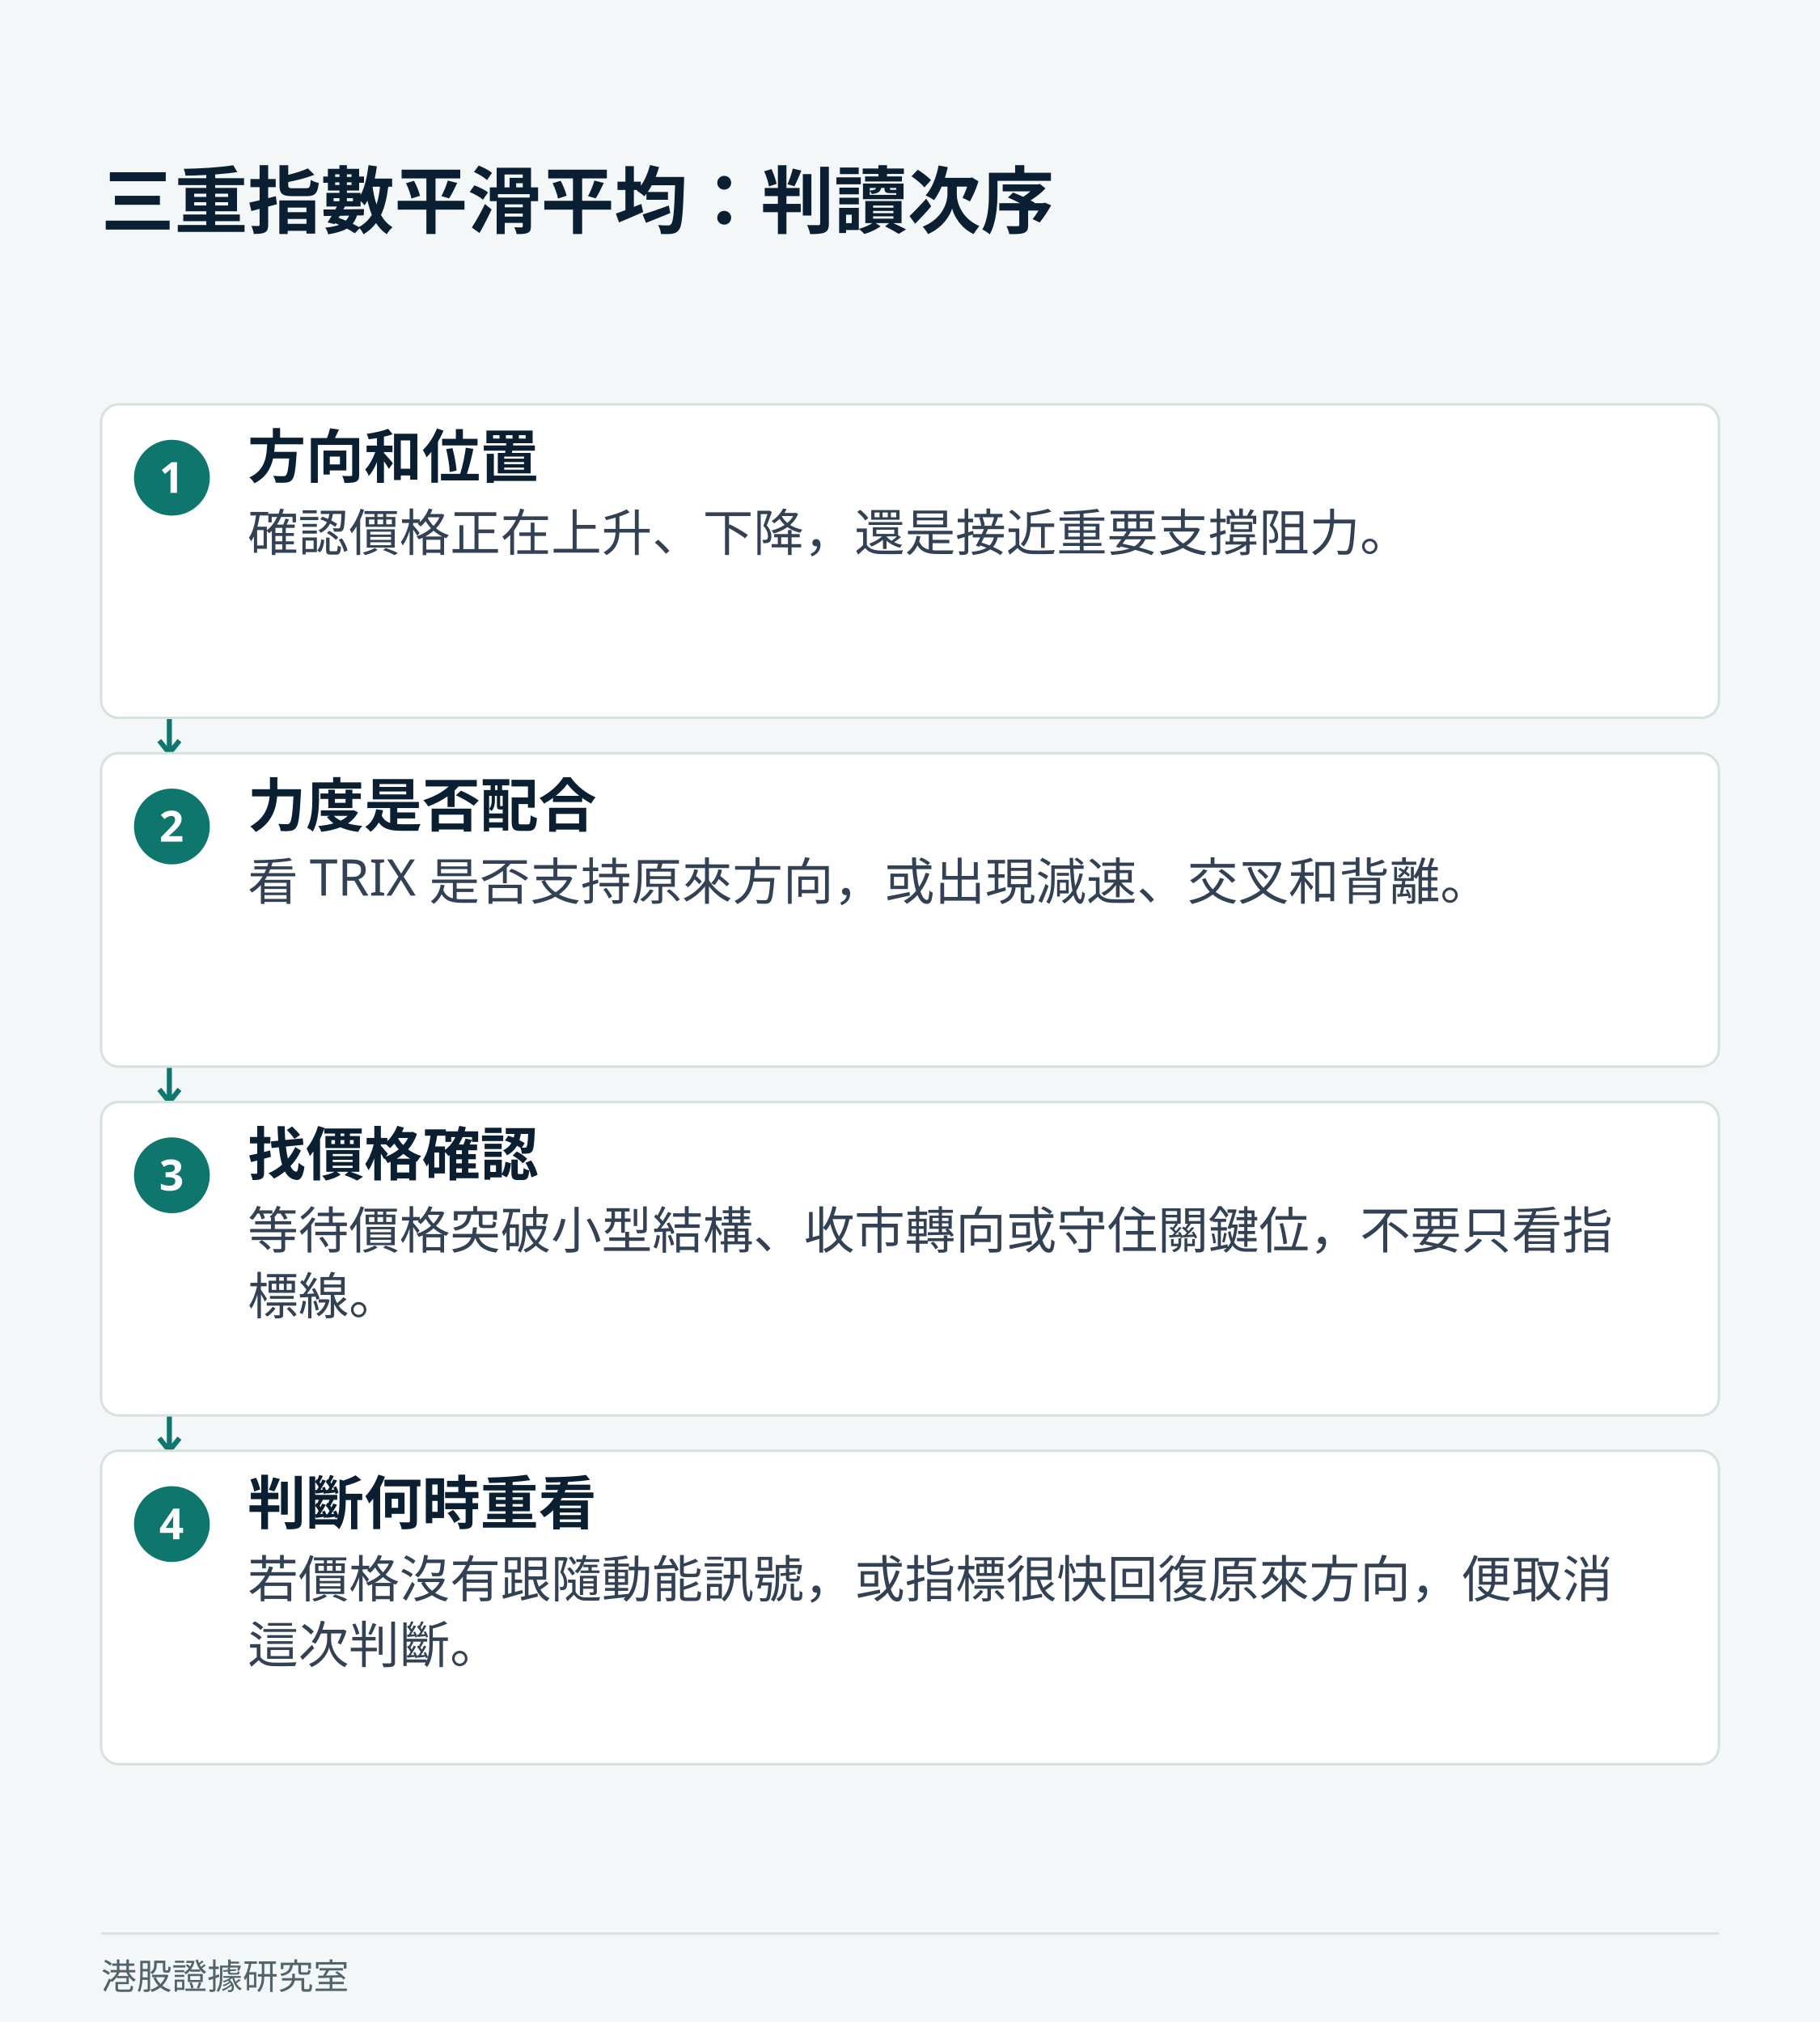
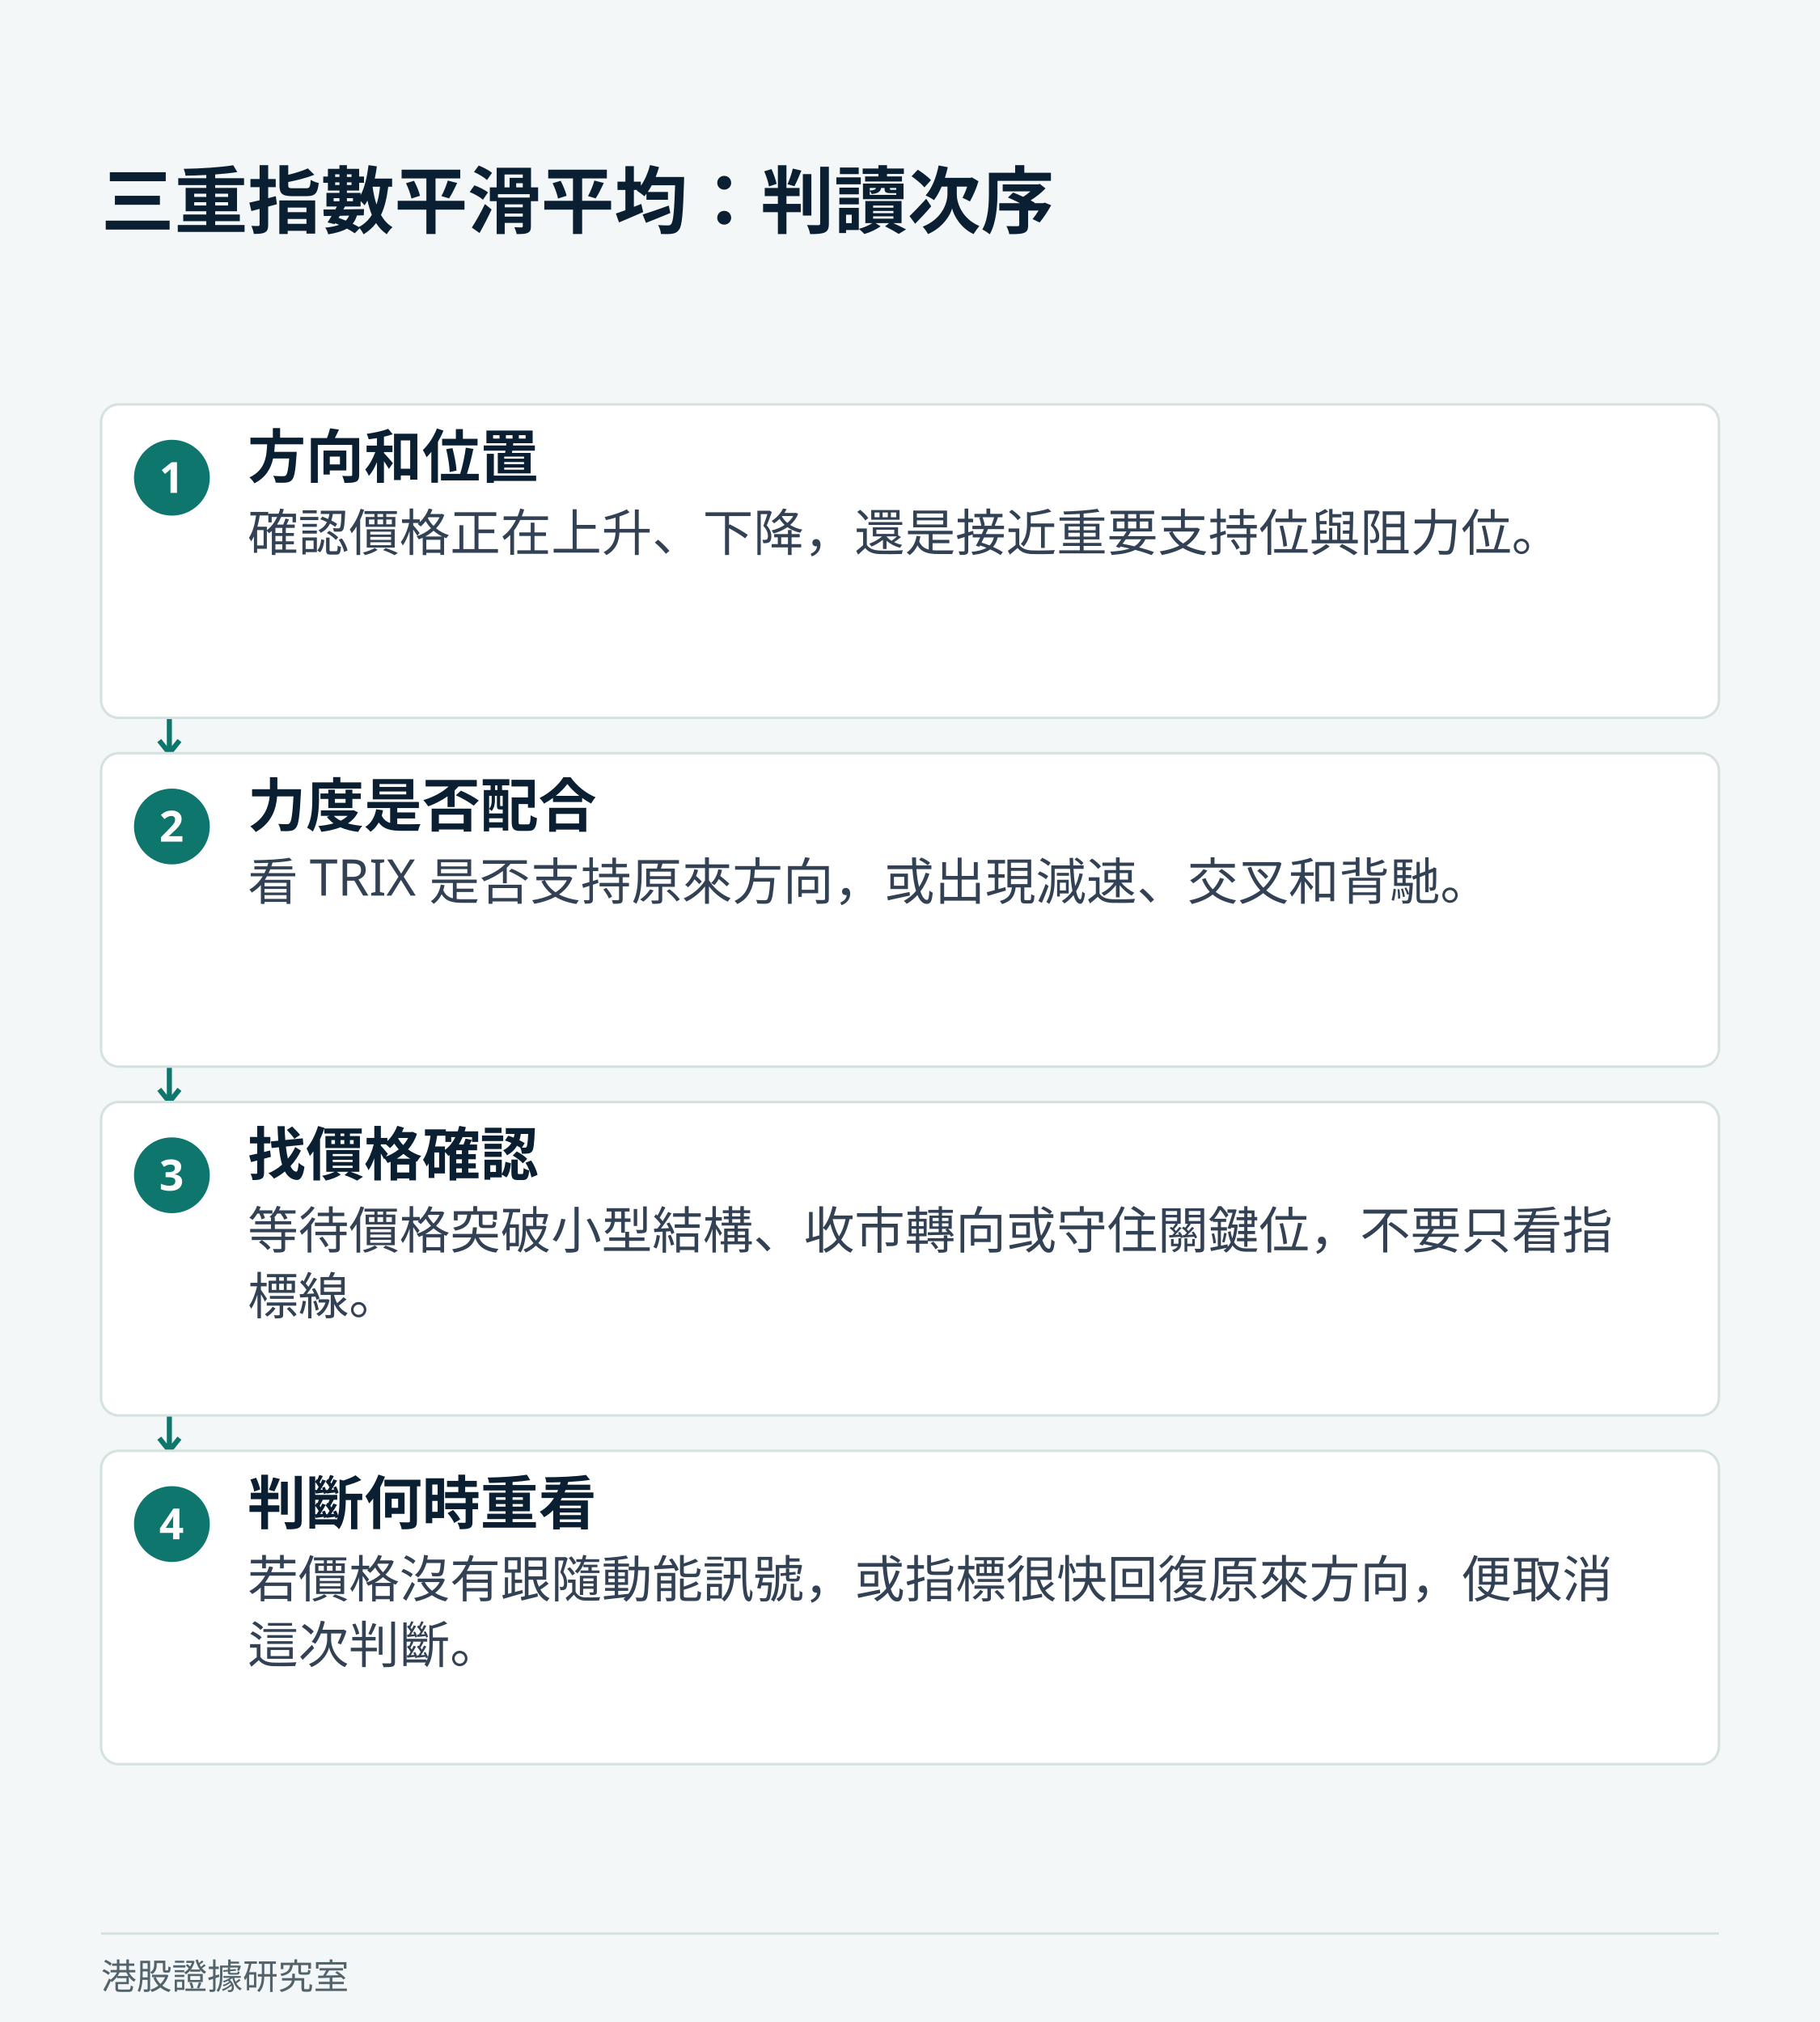
<svg xmlns="http://www.w3.org/2000/svg" width="720" height="800" viewBox="0 0 720 800" role="img" aria-labelledby="title desc">
  <rect width="720" height="800" fill="#f4f7f7" />
  <g font-family="Microsoft JhengHei,PingFang HK,Noto Sans HK,sans-serif">
    <text x="40" y="90" font-size="29" font-weight="700" fill="#0b1f33">
      <tspan x="40" dy="0">三重指數平滑平均：判讀次序</tspan>
    </text>
    <path d="M67 284v14m-4-5 4 5 4-5" stroke="#0f766e" stroke-width="2" fill="none" />
    <rect x="40" y="160" width="640" height="124" rx="7" fill="#ffffff" stroke="#d5e2e0" />
    <circle cx="68" cy="189" r="15" fill="#0f766e" />
    <text x="63" y="195" font-size="17" font-weight="700" fill="#fff">
      <tspan x="63" dy="0">1</tspan>
    </text>
    <text x="98" y="189" font-size="23" font-weight="700" fill="#0b1f33">
      <tspan x="98" dy="0">方向和位置</tspan>
    </text>
    <text x="98" y="218" font-size="20" font-weight="400" fill="#334155">
-       <tspan x="98" dy="0">確認價格正在上升、下降，還是接近重要支撐阻力。</tspan>
+       <tspan x="98" dy="0">確認價格正在上升、下降，還是接近重要支持位與阻力位。</tspan>
    </text>
    <path d="M67 422v14m-4-5 4 5 4-5" stroke="#0f766e" stroke-width="2" fill="none" />
    <rect x="40" y="298" width="640" height="124" rx="7" fill="#ffffff" stroke="#d5e2e0" />
    <circle cx="68" cy="327" r="15" fill="#0f766e" />
    <text x="63" y="333" font-size="17" font-weight="700" fill="#fff">
      <tspan x="63" dy="0">2</tspan>
    </text>
    <text x="98" y="327" font-size="23" font-weight="700" fill="#0b1f33">
      <tspan x="98" dy="0">力度是否配合</tspan>
    </text>
    <text x="98" y="356" font-size="20" font-weight="400" fill="#334155">
-       <tspan x="98" dy="0">看 TRIX 是否支持原來方向，或出現減速、交叉和背離。</tspan>
+       <tspan x="98" dy="0">看 TRIX 是否支持原來方向，或出現減速、交叉和背馳。</tspan>
    </text>
    <path d="M67 560v14m-4-5 4 5 4-5" stroke="#0f766e" stroke-width="2" fill="none" />
    <rect x="40" y="436" width="640" height="124" rx="7" fill="#ffffff" stroke="#d5e2e0" />
    <circle cx="68" cy="465" r="15" fill="#0f766e" />
    <text x="63" y="471" font-size="17" font-weight="700" fill="#fff">
      <tspan x="63" dy="0">3</tspan>
    </text>
    <text x="98" y="465" font-size="23" font-weight="700" fill="#0b1f33">
      <tspan x="98" dy="0">找價格確認</tspan>
    </text>
    <text x="98" y="494" font-size="20" font-weight="400" fill="#334155">
      <tspan x="98" dy="0">等待價格突破小型結構、收市轉向或守住關鍵位，不要只看指</tspan>
      <tspan x="98" dy="26">標線。</tspan>
    </text>
    <rect x="40" y="574" width="640" height="124" rx="7" fill="#ffffff" stroke="#d5e2e0" />
    <circle cx="68" cy="603" r="15" fill="#0f766e" />
    <text x="63" y="609" font-size="17" font-weight="700" fill="#fff">
      <tspan x="63" dy="0">4</tspan>
    </text>
    <text x="98" y="603" font-size="23" font-weight="700" fill="#0b1f33">
      <tspan x="98" dy="0">判斷何時重看</tspan>
    </text>
    <text x="98" y="632" font-size="20" font-weight="400" fill="#334155">
      <tspan x="98" dy="0">若價格沒有跟隨動能訊號，或指標很快回復原來方向，便取消</tspan>
      <tspan x="98" dy="26">這次判斷。</tspan>
    </text>
    <path d="M40 765H680" stroke="#d5e2e0" />
    <text x="40" y="787" font-size="14" font-weight="400" fill="#52636b">
      <tspan x="40" dy="0">港股證據研究室</tspan>
    </text>
  </g>
</svg>
